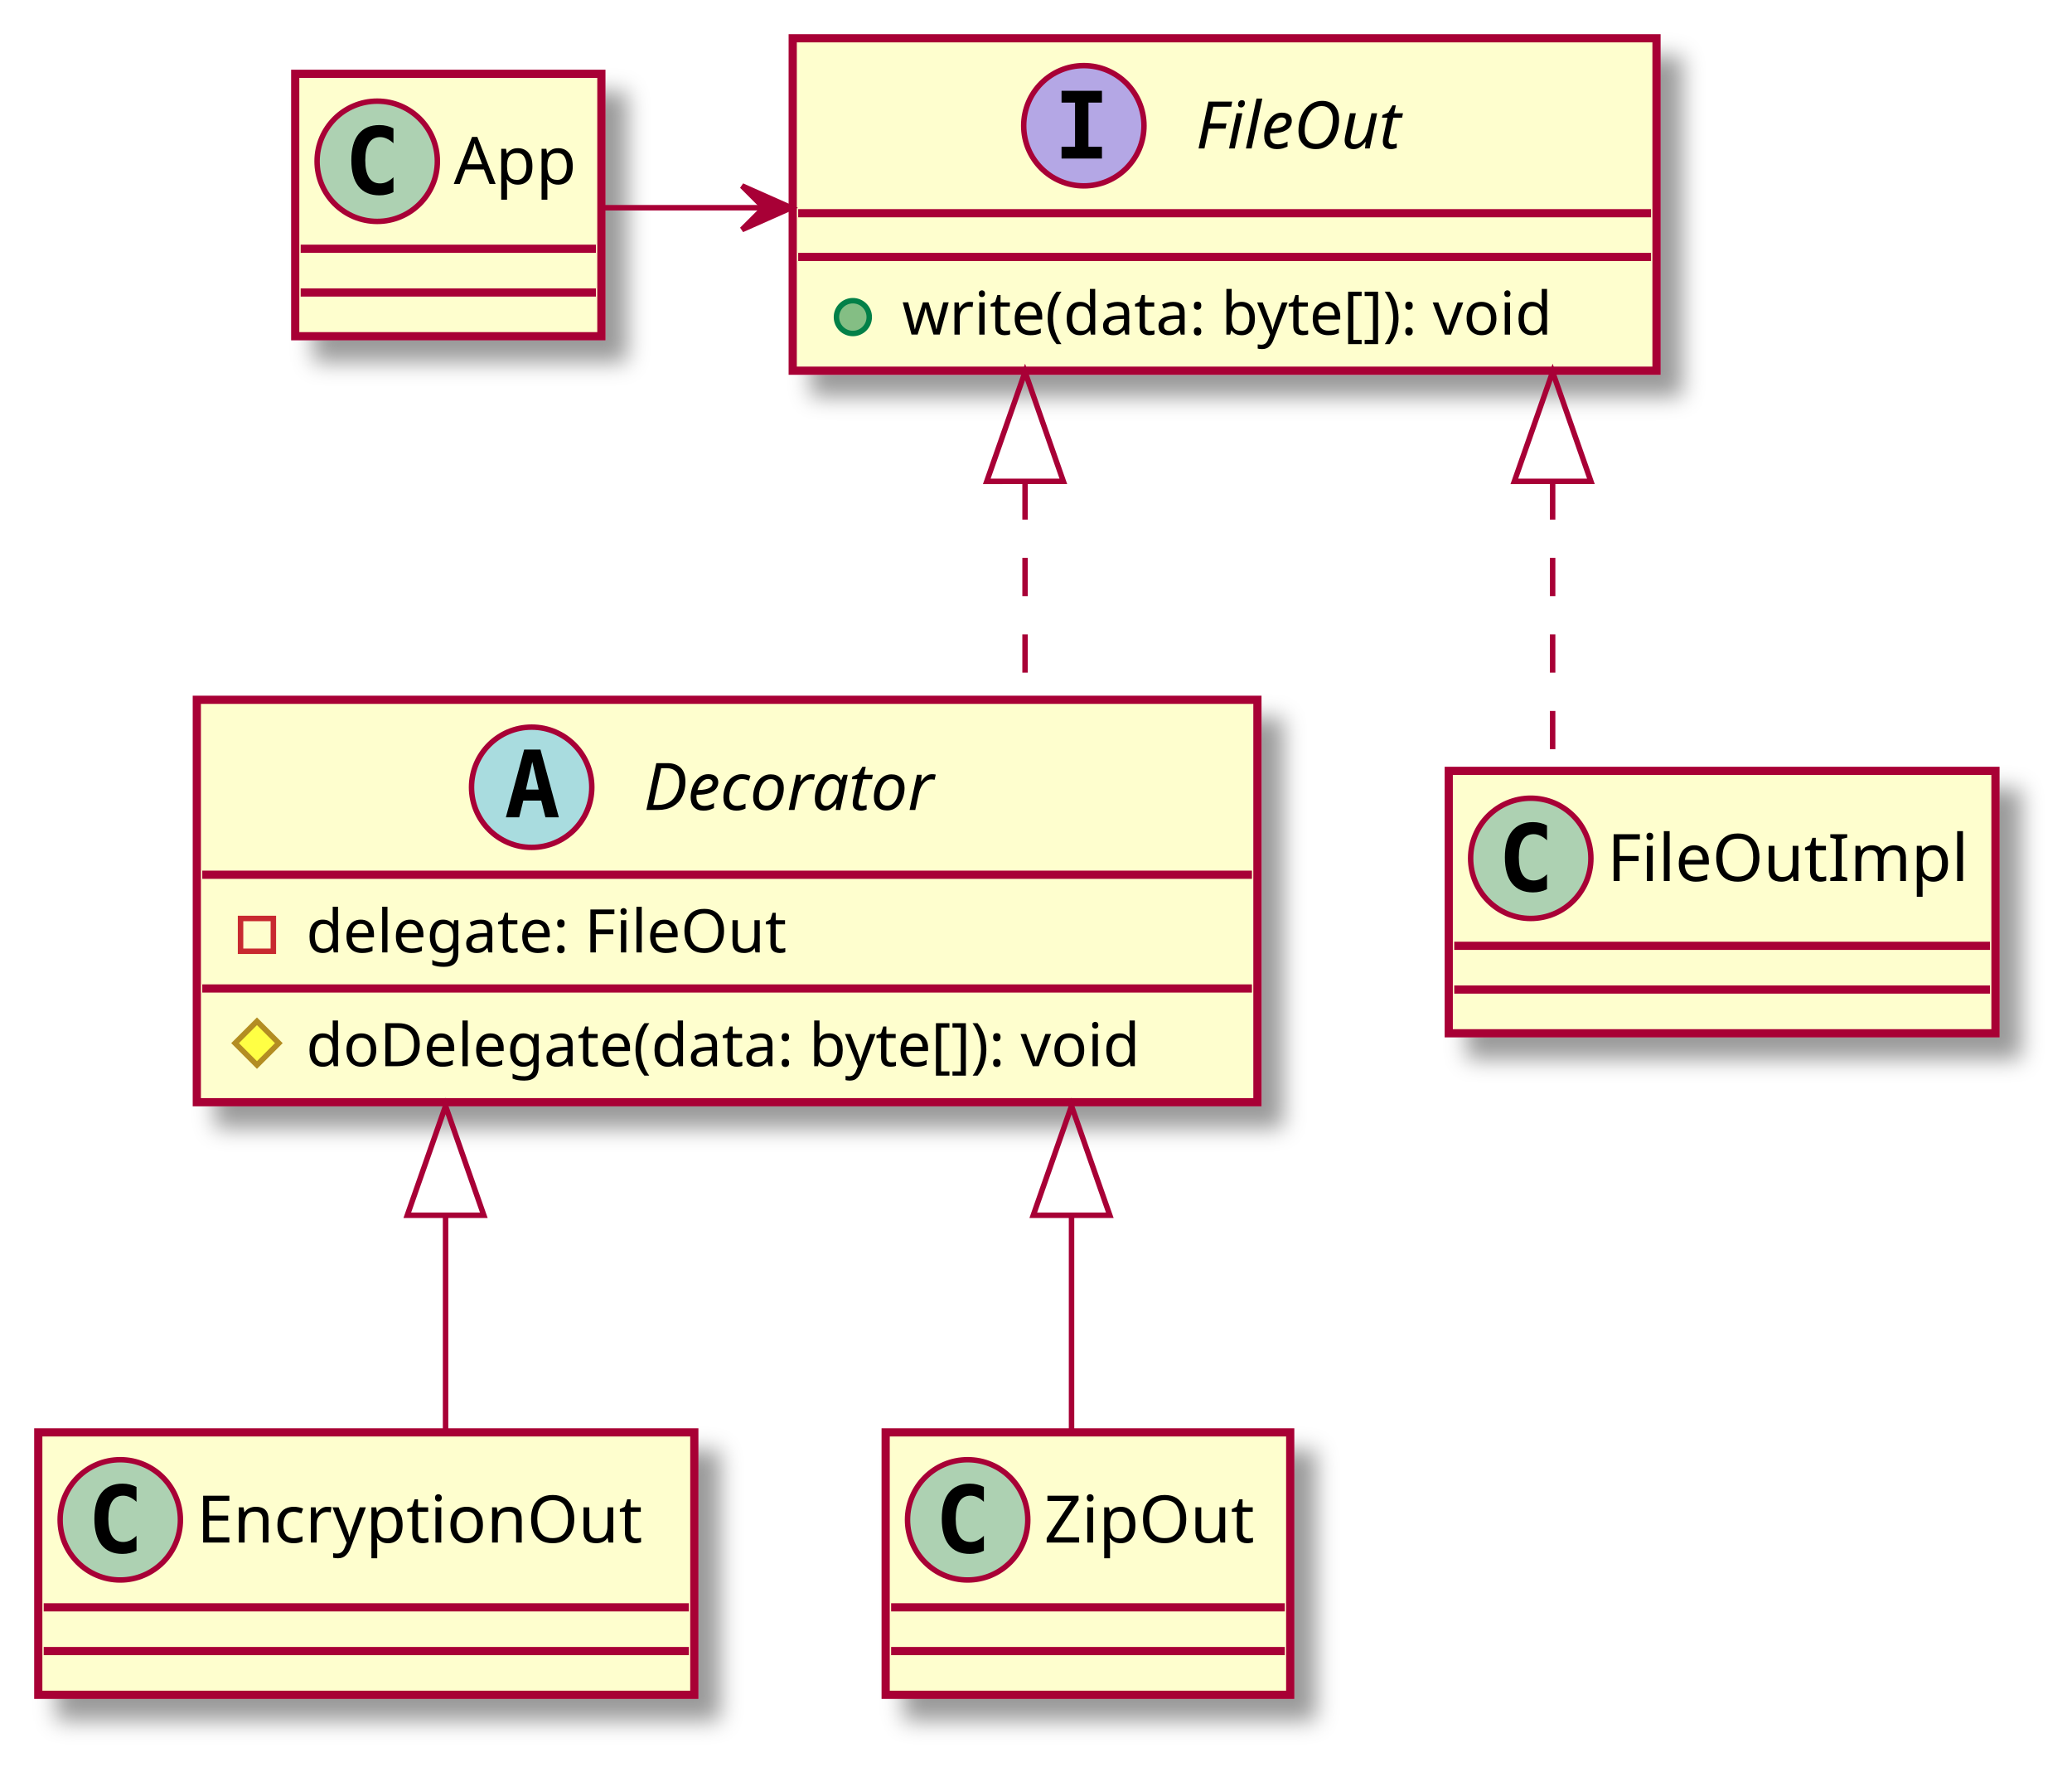
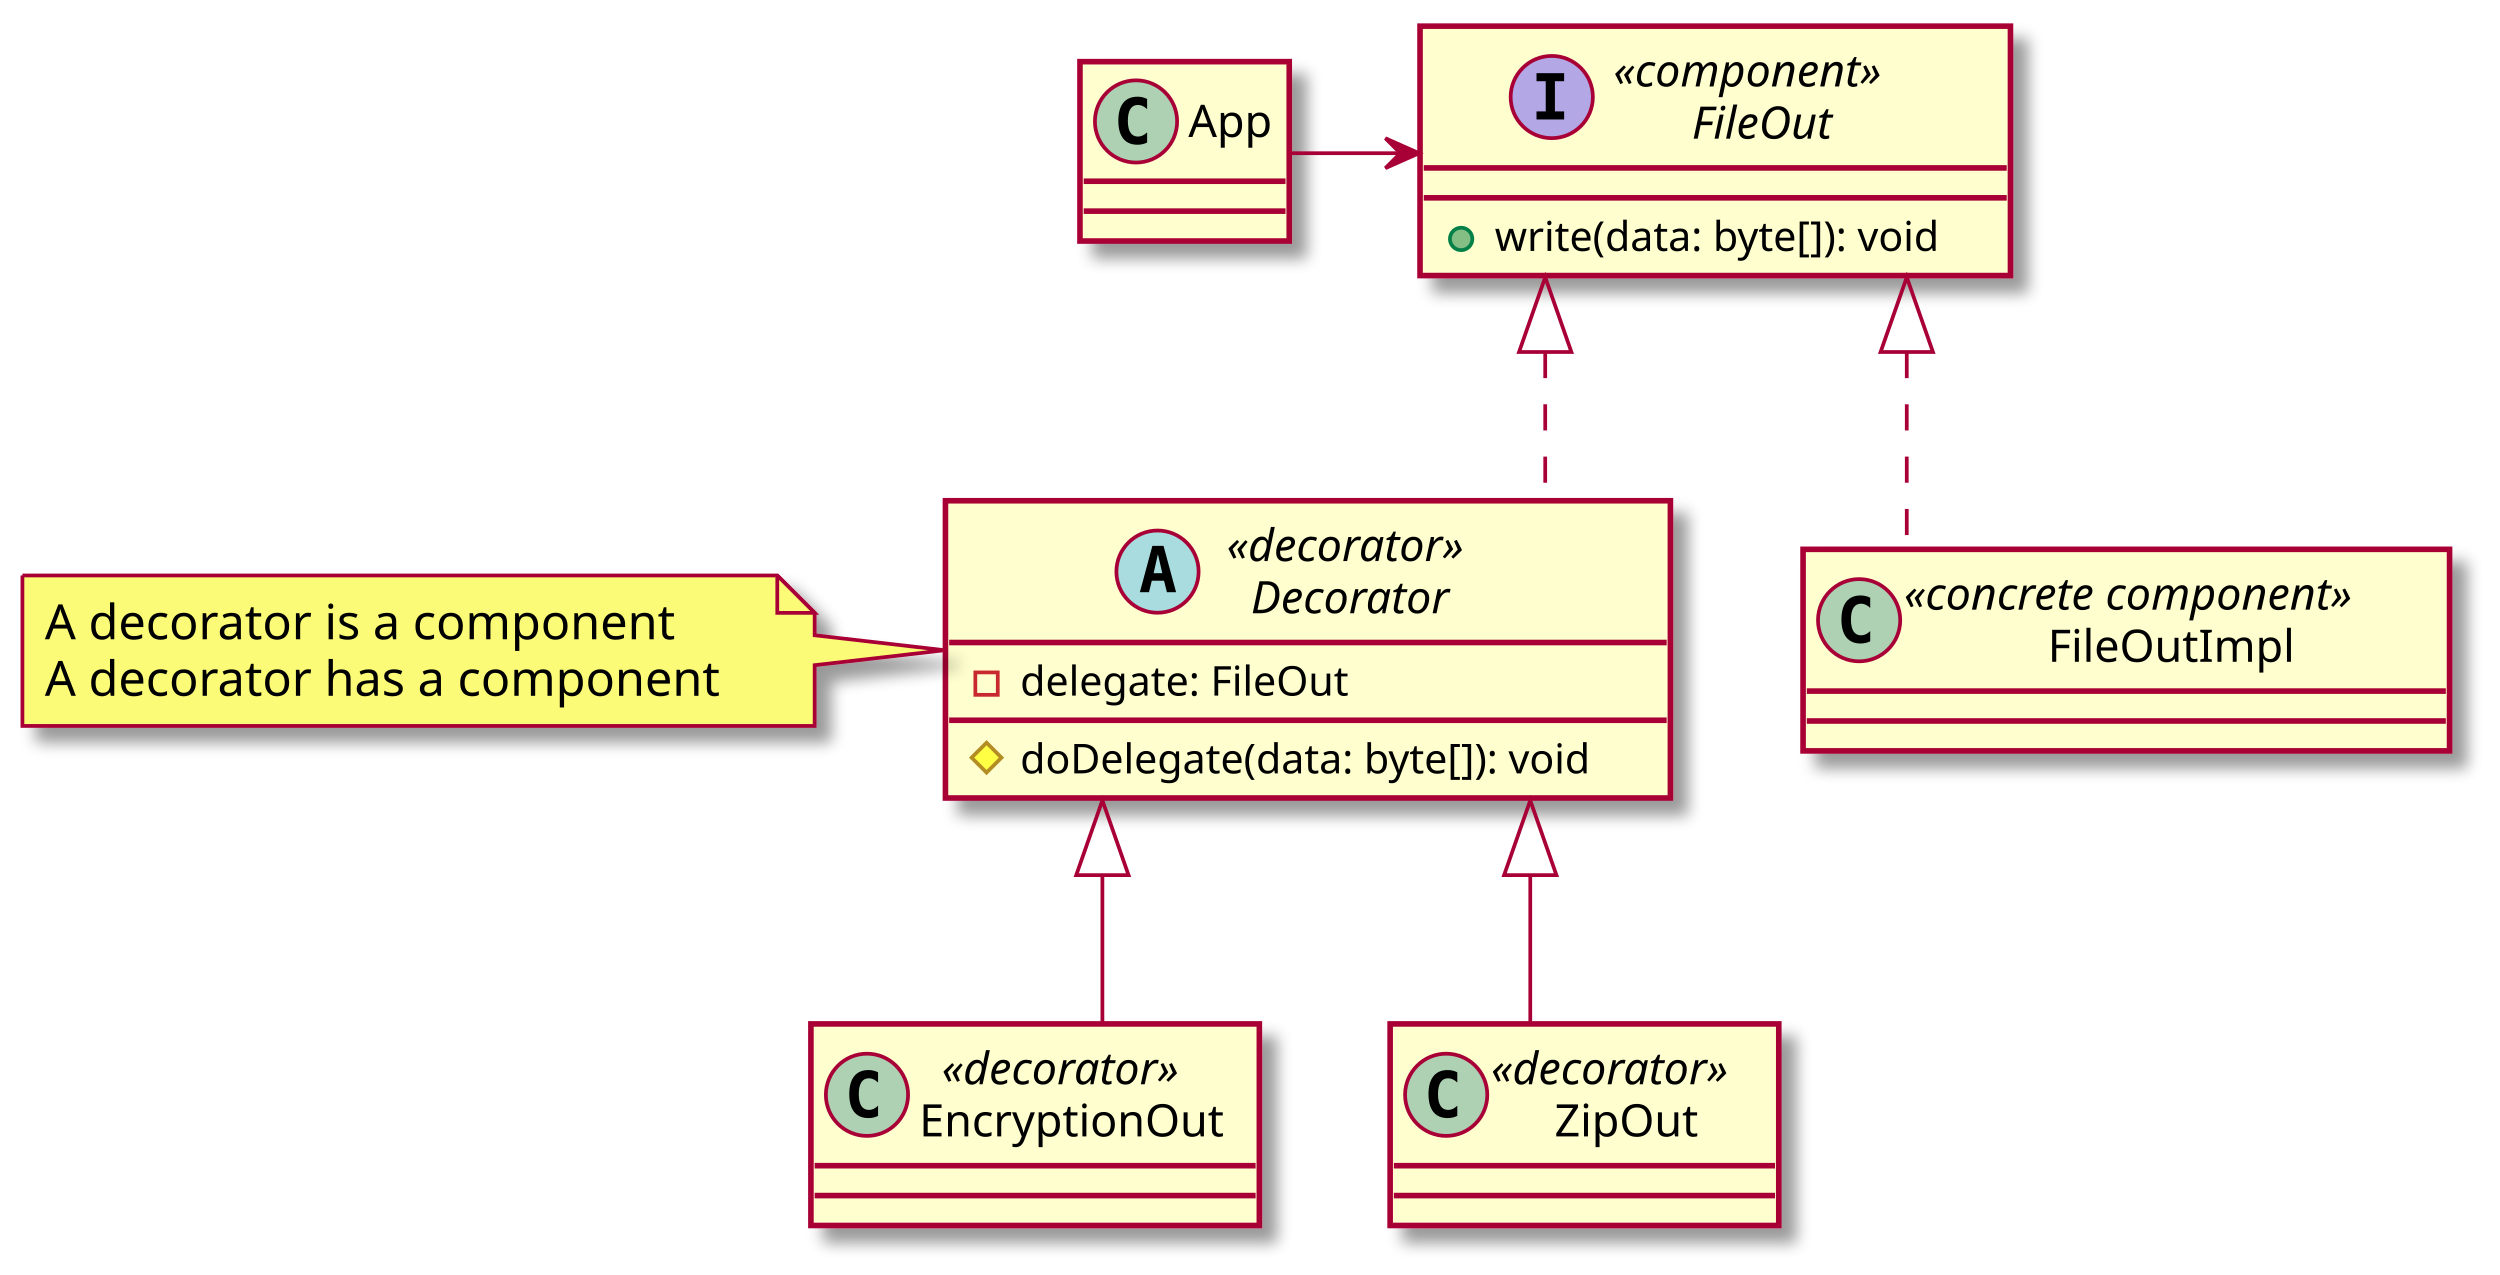
- <svg xmlns="http://www.w3.org/2000/svg" contentScriptType="application/ecmascript" contentStyleType="text/css" height="324px" preserveAspectRatio="none" style="width:379px;height:324px;" version="1.1" viewBox="0 0 379 324" width="379px" zoomAndPan="magnify">
+ <svg xmlns="http://www.w3.org/2000/svg" contentScriptType="application/ecmascript" contentStyleType="text/css" height="341px" preserveAspectRatio="none" style="width:669px;height:341px;" version="1.1" viewBox="0 0 669 341" width="669px" zoomAndPan="magnify">
  <defs>
-     <filter height="300%" id="f15jokh9322mim" width="300%" x="-1" y="-1">
+     <filter height="300%" id="f5rahvwz2jlhc" width="300%" x="-1" y="-1">
      <feGaussianBlur result="blurOut" stdDeviation="2.0" />
      <feColorMatrix in="blurOut" result="blurOut2" type="matrix" values="0 0 0 0 0 0 0 0 0 0 0 0 0 0 0 0 0 0 .4 0" />
      <feOffset dx="4.0" dy="4.0" in="blurOut2" result="blurOut3" />
      <feBlend in="SourceGraphic" in2="blurOut3" mode="normal" />
    </filter>
  </defs>
  <g>
-     <rect codeLine="3" fill="#FEFECE" filter="url(#f15jokh9322mim)" height="48" id="App" style="stroke:#A80036;stroke-width:1.5;" width="56" x="54" y="13.5" />
-     <ellipse cx="69" cy="29.5" fill="#ADD1B2" rx="11" ry="11" style="stroke:#A80036;stroke-width:1.0;" />
-     <path d="M71.969,35.141 Q71.391,35.438 70.75,35.578 Q70.109,35.734 69.406,35.734 Q66.906,35.734 65.578,34.094 Q64.266,32.438 64.266,29.312 Q64.266,26.188 65.578,24.531 Q66.906,22.875 69.406,22.875 Q70.109,22.875 70.75,23.031 Q71.406,23.188 71.969,23.484 L71.969,26.203 Q71.344,25.625 70.75,25.359 Q70.156,25.078 69.531,25.078 Q68.188,25.078 67.5,26.156 Q66.812,27.219 66.812,29.312 Q66.812,31.406 67.5,32.484 Q68.188,33.547 69.531,33.547 Q70.156,33.547 70.75,33.281 Q71.344,33 71.969,32.422 L71.969,35.141 Z " fill="#000000" />
-     <text fill="#000000" font-family="sans-serif" font-size="12" lengthAdjust="spacingAndGlyphs" textLength="24" x="83" y="33.654">App</text>
-     <line style="stroke:#A80036;stroke-width:1.5;" x1="55" x2="109" y1="45.5" y2="45.5" />
-     <line style="stroke:#A80036;stroke-width:1.5;" x1="55" x2="109" y1="53.5" y2="53.5" />
-     <rect codeLine="5" fill="#FEFECE" filter="url(#f15jokh9322mim)" height="60.805" id="FileOut" style="stroke:#A80036;stroke-width:1.5;" width="158" x="145" y="7" />
-     <ellipse cx="198.25" cy="23" fill="#B4A7E5" rx="11" ry="11" style="stroke:#A80036;stroke-width:1.0;" />
-     <path d="M194.172,18.766 L194.172,16.609 L201.562,16.609 L201.562,18.766 L199.094,18.766 L199.094,26.844 L201.562,26.844 L201.562,29 L194.172,29 L194.172,26.844 L196.641,26.844 L196.641,18.766 L194.172,18.766 Z " fill="#000000" />
-     <text fill="#000000" font-family="sans-serif" font-size="12" font-style="italic" lengthAdjust="spacingAndGlyphs" textLength="43" x="218.75" y="27.154">FileOut</text>
-     <line style="stroke:#A80036;stroke-width:1.5;" x1="146" x2="302" y1="39" y2="39" />
-     <line style="stroke:#A80036;stroke-width:1.5;" x1="146" x2="302" y1="47" y2="47" />
-     <ellipse cx="156" cy="58" fill="#84BE84" rx="3" ry="3" style="stroke:#038048;stroke-width:1.0;" />
-     <text fill="#000000" font-family="sans-serif" font-size="11" lengthAdjust="spacingAndGlyphs" textLength="132" x="165" y="61.21">write(data: byte[]): void</text>
-     <rect codeLine="9" fill="#FEFECE" filter="url(#f15jokh9322mim)" height="73.609" id="Decorator" style="stroke:#A80036;stroke-width:1.5;" width="194" x="36" y="128" />
-     <ellipse cx="97.25" cy="144" fill="#A9DCDF" rx="11" ry="11" style="stroke:#A80036;stroke-width:1.0;" />
-     <path d="M97.359,139.344 L96.203,144.422 L98.531,144.422 L97.359,139.344 Z M95.875,137.109 L98.859,137.109 L102.219,149.5 L99.766,149.5 L99,146.438 L95.719,146.438 L94.969,149.5 L92.531,149.5 L95.875,137.109 Z " fill="#000000" />
-     <text fill="#000000" font-family="sans-serif" font-size="12" font-style="italic" lengthAdjust="spacingAndGlyphs" textLength="63" x="117.75" y="148.154">Decorator</text>
-     <line style="stroke:#A80036;stroke-width:1.5;" x1="37" x2="229" y1="160" y2="160" />
-     <rect fill="none" height="6" style="stroke:#C82930;stroke-width:1.0;" width="6" x="44" y="168" />
-     <text fill="#000000" font-family="sans-serif" font-size="11" lengthAdjust="spacingAndGlyphs" textLength="96" x="56" y="174.21">delegate: FileOut</text>
-     <line style="stroke:#A80036;stroke-width:1.5;" x1="37" x2="229" y1="180.805" y2="180.805" />
-     <polygon fill="#FFFF44" points="47,186.805,51,190.805,47,194.805,43,190.805" style="stroke:#B38D22;stroke-width:1.0;" />
-     <text fill="#000000" font-family="sans-serif" font-size="11" lengthAdjust="spacingAndGlyphs" textLength="168" x="56" y="195.015">doDelegate(data: byte[]): void</text>
-     <rect codeLine="14" fill="#FEFECE" filter="url(#f15jokh9322mim)" height="48" id="FileOutImpl" style="stroke:#A80036;stroke-width:1.5;" width="100" x="265" y="141" />
-     <ellipse cx="280" cy="157" fill="#ADD1B2" rx="11" ry="11" style="stroke:#A80036;stroke-width:1.0;" />
-     <path d="M282.969,162.641 Q282.391,162.938 281.75,163.078 Q281.109,163.234 280.406,163.234 Q277.906,163.234 276.578,161.594 Q275.266,159.938 275.266,156.812 Q275.266,153.688 276.578,152.031 Q277.906,150.375 280.406,150.375 Q281.109,150.375 281.75,150.531 Q282.406,150.688 282.969,150.984 L282.969,153.703 Q282.344,153.125 281.75,152.859 Q281.156,152.578 280.531,152.578 Q279.188,152.578 278.5,153.656 Q277.812,154.719 277.812,156.812 Q277.812,158.906 278.5,159.984 Q279.188,161.047 280.531,161.047 Q281.156,161.047 281.75,160.781 Q282.344,160.5 282.969,159.922 L282.969,162.641 Z " fill="#000000" />
-     <text fill="#000000" font-family="sans-serif" font-size="12" lengthAdjust="spacingAndGlyphs" textLength="68" x="294" y="161.154">FileOutImpl</text>
-     <line style="stroke:#A80036;stroke-width:1.5;" x1="266" x2="364" y1="173" y2="173" />
-     <line style="stroke:#A80036;stroke-width:1.5;" x1="266" x2="364" y1="181" y2="181" />
-     <rect codeLine="16" fill="#FEFECE" filter="url(#f15jokh9322mim)" height="48" id="EncryptionOut" style="stroke:#A80036;stroke-width:1.5;" width="120" x="7" y="262" />
-     <ellipse cx="22" cy="278" fill="#ADD1B2" rx="11" ry="11" style="stroke:#A80036;stroke-width:1.0;" />
-     <path d="M24.969,283.641 Q24.391,283.938 23.75,284.078 Q23.109,284.234 22.406,284.234 Q19.906,284.234 18.578,282.594 Q17.266,280.938 17.266,277.812 Q17.266,274.688 18.578,273.031 Q19.906,271.375 22.406,271.375 Q23.109,271.375 23.75,271.531 Q24.406,271.688 24.969,271.984 L24.969,274.703 Q24.344,274.125 23.75,273.859 Q23.156,273.578 22.531,273.578 Q21.188,273.578 20.5,274.656 Q19.812,275.719 19.812,277.812 Q19.812,279.906 20.5,280.984 Q21.188,282.047 22.531,282.047 Q23.156,282.047 23.75,281.781 Q24.344,281.5 24.969,280.922 L24.969,283.641 Z " fill="#000000" />
-     <text fill="#000000" font-family="sans-serif" font-size="12" lengthAdjust="spacingAndGlyphs" textLength="88" x="36" y="282.154">EncryptionOut</text>
-     <line style="stroke:#A80036;stroke-width:1.5;" x1="8" x2="126" y1="294" y2="294" />
-     <line style="stroke:#A80036;stroke-width:1.5;" x1="8" x2="126" y1="302" y2="302" />
-     <rect codeLine="18" fill="#FEFECE" filter="url(#f15jokh9322mim)" height="48" id="ZipOut" style="stroke:#A80036;stroke-width:1.5;" width="74" x="162" y="262" />
-     <ellipse cx="177" cy="278" fill="#ADD1B2" rx="11" ry="11" style="stroke:#A80036;stroke-width:1.0;" />
-     <path d="M179.969,283.641 Q179.391,283.938 178.75,284.078 Q178.109,284.234 177.406,284.234 Q174.906,284.234 173.578,282.594 Q172.266,280.938 172.266,277.812 Q172.266,274.688 173.578,273.031 Q174.906,271.375 177.406,271.375 Q178.109,271.375 178.75,271.531 Q179.406,271.688 179.969,271.984 L179.969,274.703 Q179.344,274.125 178.75,273.859 Q178.156,273.578 177.531,273.578 Q176.188,273.578 175.5,274.656 Q174.812,275.719 174.812,277.812 Q174.812,279.906 175.5,280.984 Q176.188,282.047 177.531,282.047 Q178.156,282.047 178.75,281.781 Q179.344,281.5 179.969,280.922 L179.969,283.641 Z " fill="#000000" />
-     <text fill="#000000" font-family="sans-serif" font-size="12" lengthAdjust="spacingAndGlyphs" textLength="42" x="191" y="282.154">ZipOut</text>
-     <line style="stroke:#A80036;stroke-width:1.5;" x1="163" x2="235" y1="294" y2="294" />
-     <line style="stroke:#A80036;stroke-width:1.5;" x1="163" x2="235" y1="302" y2="302" />
-     <path d="M187.5,88.039 C187.5,88.039 187.5,127.889 187.5,127.889 " fill="none" id="FileOut-backto-Decorator" style="stroke:#A80036;stroke-width:1.0;stroke-dasharray:7.0,7.0;" />
-     <polygon fill="none" points="180.5,88.04,187.5,68.039,194.5,88.039,180.5,88.04" style="stroke:#A80036;stroke-width:1.0;" />
-     <path d="M284,88.039 C284,88.039 284,140.675 284,140.675 " fill="none" id="FileOut-backto-FileOutImpl" style="stroke:#A80036;stroke-width:1.0;stroke-dasharray:7.0,7.0;" />
-     <polygon fill="none" points="277,88.04,284,68.039,291,88.039,277,88.04" style="stroke:#A80036;stroke-width:1.0;" />
-     <path d="M81.5,222.291 C81.5,222.291 81.5,261.99 81.5,261.99 " fill="none" id="Decorator-backto-EncryptionOut" style="stroke:#A80036;stroke-width:1.0;" />
-     <polygon fill="none" points="74.5,222.291,81.5,202.291,88.5,222.291,74.5,222.291" style="stroke:#A80036;stroke-width:1.0;" />
-     <path d="M196,222.291 C196,222.291 196,261.99 196,261.99 " fill="none" id="Decorator-backto-ZipOut" style="stroke:#A80036;stroke-width:1.0;" />
-     <polygon fill="none" points="189,222.291,196,202.291,203,222.291,189,222.291" style="stroke:#A80036;stroke-width:1.0;" />
-     <path codeLine="20" d="M110.055,38 C110.055,38 139.726,38 139.726,38 " fill="none" id="App-to-FileOut" style="stroke:#A80036;stroke-width:1.0;" />
-     <polygon fill="#A80036" points="144.726,38,135.726,34,139.726,38,135.726,42,144.726,38" style="stroke:#A80036;stroke-width:1.0;" />
+     <rect codeLine="3" fill="#FEFECE" filter="url(#f5rahvwz2jlhc)" height="48" id="App" style="stroke:#A80036;stroke-width:1.5;" width="56" x="289" y="16.5" />
+     <ellipse cx="304" cy="32.5" fill="#ADD1B2" rx="11" ry="11" style="stroke:#A80036;stroke-width:1.0;" />
+     <path d="M306.969,38.141 Q306.391,38.438 305.75,38.578 Q305.109,38.734 304.406,38.734 Q301.906,38.734 300.578,37.094 Q299.266,35.438 299.266,32.312 Q299.266,29.188 300.578,27.531 Q301.906,25.875 304.406,25.875 Q305.109,25.875 305.75,26.031 Q306.406,26.188 306.969,26.484 L306.969,29.203 Q306.344,28.625 305.75,28.359 Q305.156,28.078 304.531,28.078 Q303.188,28.078 302.5,29.156 Q301.812,30.219 301.812,32.312 Q301.812,34.406 302.5,35.484 Q303.188,36.547 304.531,36.547 Q305.156,36.547 305.75,36.281 Q306.344,36 306.969,35.422 L306.969,38.141 Z " fill="#000000" />
+     <text fill="#000000" font-family="sans-serif" font-size="12" lengthAdjust="spacingAndGlyphs" textLength="24" x="318" y="36.654">App</text>
+     <line style="stroke:#A80036;stroke-width:1.5;" x1="290" x2="344" y1="48.5" y2="48.5" />
+     <line style="stroke:#A80036;stroke-width:1.5;" x1="290" x2="344" y1="56.5" y2="56.5" />
+     <rect codeLine="5" fill="#FEFECE" filter="url(#f5rahvwz2jlhc)" height="66.742" id="FileOut" style="stroke:#A80036;stroke-width:1.5;" width="158" x="380" y="7" />
+     <ellipse cx="415.25" cy="25.969" fill="#B4A7E5" rx="11" ry="11" style="stroke:#A80036;stroke-width:1.0;" />
+     <path d="M411.172,21.734 L411.172,19.578 L418.562,19.578 L418.562,21.734 L416.094,21.734 L416.094,29.812 L418.562,29.812 L418.562,31.969 L411.172,31.969 L411.172,29.812 L413.641,29.812 L413.641,21.734 L411.172,21.734 Z " fill="#000000" />
+     <text fill="#000000" font-family="sans-serif" font-size="12" font-style="italic" lengthAdjust="spacingAndGlyphs" textLength="85" x="431.75" y="23.139">«component»</text>
+     <text fill="#000000" font-family="sans-serif" font-size="12" font-style="italic" lengthAdjust="spacingAndGlyphs" textLength="43" x="452.75" y="37.107">FileOut</text>
+     <line style="stroke:#A80036;stroke-width:1.5;" x1="381" x2="537" y1="44.938" y2="44.938" />
+     <line style="stroke:#A80036;stroke-width:1.5;" x1="381" x2="537" y1="52.938" y2="52.938" />
+     <ellipse cx="391" cy="63.938" fill="#84BE84" rx="3" ry="3" style="stroke:#038048;stroke-width:1.0;" />
+     <text fill="#000000" font-family="sans-serif" font-size="11" lengthAdjust="spacingAndGlyphs" textLength="132" x="400" y="67.148">write(data: byte[]): void</text>
+     <rect codeLine="9" fill="#FEFECE" filter="url(#f5rahvwz2jlhc)" height="53.938" id="FileOutImpl" style="stroke:#A80036;stroke-width:1.5;" width="173" x="482.5" y="147" />
+     <ellipse cx="497.5" cy="165.969" fill="#ADD1B2" rx="11" ry="11" style="stroke:#A80036;stroke-width:1.0;" />
+     <path d="M500.469,171.609 Q499.891,171.906 499.25,172.047 Q498.609,172.203 497.906,172.203 Q495.406,172.203 494.078,170.562 Q492.766,168.906 492.766,165.781 Q492.766,162.656 494.078,161 Q495.406,159.344 497.906,159.344 Q498.609,159.344 499.25,159.5 Q499.906,159.656 500.469,159.953 L500.469,162.672 Q499.844,162.094 499.25,161.828 Q498.656,161.547 498.031,161.547 Q496.688,161.547 496,162.625 Q495.312,163.688 495.312,165.781 Q495.312,167.875 496,168.953 Q496.688,170.016 498.031,170.016 Q498.656,170.016 499.25,169.75 Q499.844,169.469 500.469,168.891 L500.469,171.609 Z " fill="#000000" />
+     <text fill="#000000" font-family="sans-serif" font-size="12" font-style="italic" lengthAdjust="spacingAndGlyphs" textLength="145" x="509.5" y="163.139">«concrete component»</text>
+     <text fill="#000000" font-family="sans-serif" font-size="12" lengthAdjust="spacingAndGlyphs" textLength="68" x="548" y="177.107">FileOutImpl</text>
+     <line style="stroke:#A80036;stroke-width:1.5;" x1="483.5" x2="654.5" y1="184.938" y2="184.938" />
+     <line style="stroke:#A80036;stroke-width:1.5;" x1="483.5" x2="654.5" y1="192.938" y2="192.938" />
+     <rect codeLine="11" fill="#FEFECE" filter="url(#f5rahvwz2jlhc)" height="79.547" id="Decorator" style="stroke:#A80036;stroke-width:1.5;" width="194" x="253" y="134" />
+     <ellipse cx="309.75" cy="152.969" fill="#A9DCDF" rx="11" ry="11" style="stroke:#A80036;stroke-width:1.0;" />
+     <path d="M309.859,148.312 L308.703,153.391 L311.031,153.391 L309.859,148.312 Z M308.375,146.078 L311.359,146.078 L314.719,158.469 L312.266,158.469 L311.5,155.406 L308.219,155.406 L307.469,158.469 L305.031,158.469 L308.375,146.078 Z " fill="#000000" />
+     <text fill="#000000" font-family="sans-serif" font-size="12" font-style="italic" lengthAdjust="spacingAndGlyphs" textLength="76" x="328.25" y="150.139">«decorator»</text>
+     <text fill="#000000" font-family="sans-serif" font-size="12" font-style="italic" lengthAdjust="spacingAndGlyphs" textLength="63" x="334.75" y="164.107">Decorator</text>
+     <line style="stroke:#A80036;stroke-width:1.5;" x1="254" x2="446" y1="171.938" y2="171.938" />
+     <rect fill="none" height="6" style="stroke:#C82930;stroke-width:1.0;" width="6" x="261" y="179.938" />
+     <text fill="#000000" font-family="sans-serif" font-size="11" lengthAdjust="spacingAndGlyphs" textLength="96" x="273" y="186.148">delegate: FileOut</text>
+     <line style="stroke:#A80036;stroke-width:1.5;" x1="254" x2="446" y1="192.742" y2="192.742" />
+     <polygon fill="#FFFF44" points="264,198.742,268,202.742,264,206.742,260,202.742" style="stroke:#B38D22;stroke-width:1.0;" />
+     <text fill="#000000" font-family="sans-serif" font-size="11" lengthAdjust="spacingAndGlyphs" textLength="168" x="273" y="206.953">doDelegate(data: byte[]): void</text>
+     <rect codeLine="16" fill="#FEFECE" filter="url(#f5rahvwz2jlhc)" height="53.938" id="EncryptionOut" style="stroke:#A80036;stroke-width:1.5;" width="120" x="217" y="274" />
+     <ellipse cx="232" cy="292.969" fill="#ADD1B2" rx="11" ry="11" style="stroke:#A80036;stroke-width:1.0;" />
+     <path d="M234.969,298.609 Q234.391,298.906 233.75,299.047 Q233.109,299.203 232.406,299.203 Q229.906,299.203 228.578,297.562 Q227.266,295.906 227.266,292.781 Q227.266,289.656 228.578,288 Q229.906,286.344 232.406,286.344 Q233.109,286.344 233.75,286.5 Q234.406,286.656 234.969,286.953 L234.969,289.672 Q234.344,289.094 233.75,288.828 Q233.156,288.547 232.531,288.547 Q231.188,288.547 230.5,289.625 Q229.812,290.688 229.812,292.781 Q229.812,294.875 230.5,295.953 Q231.188,297.016 232.531,297.016 Q233.156,297.016 233.75,296.75 Q234.344,296.469 234.969,295.891 L234.969,298.609 Z " fill="#000000" />
+     <text fill="#000000" font-family="sans-serif" font-size="12" font-style="italic" lengthAdjust="spacingAndGlyphs" textLength="76" x="252" y="290.139">«decorator»</text>
+     <text fill="#000000" font-family="sans-serif" font-size="12" lengthAdjust="spacingAndGlyphs" textLength="88" x="246" y="304.107">EncryptionOut</text>
+     <line style="stroke:#A80036;stroke-width:1.5;" x1="218" x2="336" y1="311.938" y2="311.938" />
+     <line style="stroke:#A80036;stroke-width:1.5;" x1="218" x2="336" y1="319.938" y2="319.938" />
+     <rect codeLine="18" fill="#FEFECE" filter="url(#f5rahvwz2jlhc)" height="53.938" id="ZipOut" style="stroke:#A80036;stroke-width:1.5;" width="104" x="372" y="274" />
+     <ellipse cx="387" cy="292.969" fill="#ADD1B2" rx="11" ry="11" style="stroke:#A80036;stroke-width:1.0;" />
+     <path d="M389.969,298.609 Q389.391,298.906 388.75,299.047 Q388.109,299.203 387.406,299.203 Q384.906,299.203 383.578,297.562 Q382.266,295.906 382.266,292.781 Q382.266,289.656 383.578,288 Q384.906,286.344 387.406,286.344 Q388.109,286.344 388.75,286.5 Q389.406,286.656 389.969,286.953 L389.969,289.672 Q389.344,289.094 388.75,288.828 Q388.156,288.547 387.531,288.547 Q386.188,288.547 385.5,289.625 Q384.812,290.688 384.812,292.781 Q384.812,294.875 385.5,295.953 Q386.188,297.016 387.531,297.016 Q388.156,297.016 388.75,296.75 Q389.344,296.469 389.969,295.891 L389.969,298.609 Z " fill="#000000" />
+     <text fill="#000000" font-family="sans-serif" font-size="12" font-style="italic" lengthAdjust="spacingAndGlyphs" textLength="76" x="399" y="290.139">«decorator»</text>
+     <text fill="#000000" font-family="sans-serif" font-size="12" lengthAdjust="spacingAndGlyphs" textLength="42" x="416" y="304.107">ZipOut</text>
+     <line style="stroke:#A80036;stroke-width:1.5;" x1="373" x2="475" y1="311.938" y2="311.938" />
+     <line style="stroke:#A80036;stroke-width:1.5;" x1="373" x2="475" y1="319.938" y2="319.938" />
+     <path d="M6,154 L6,194.266 A0,0 0 0 0 6,194.266 L218,194.266 A0,0 0 0 0 218,194.266 L218,178 L252.757,174 L218,170 L218,164 L208,154 L6,154 A0,0 0 0 0 6,154 " fill="#FBFB77" filter="url(#f5rahvwz2jlhc)" style="stroke:#A80036;stroke-width:1.0;" />
+     <path d="M208,154 L208,164 L218,164 L208,154 " fill="#FBFB77" style="stroke:#A80036;stroke-width:1.0;" />
+     <text fill="#000000" font-family="sans-serif" font-size="13" lengthAdjust="spacingAndGlyphs" textLength="178" x="12" y="171.067">A decorator is a component</text>
+     <text fill="#000000" font-family="sans-serif" font-size="13" lengthAdjust="spacingAndGlyphs" textLength="191" x="12" y="186.2">A decorator has a component</text>
+     <path d="M510.25,94.188 C510.25,94.188 510.25,146.612 510.25,146.612 " fill="none" id="FileOut-backto-FileOutImpl" style="stroke:#A80036;stroke-width:1.0;stroke-dasharray:7.0,7.0;" />
+     <polygon fill="none" points="503.25,94.188,510.25,74.188,517.25,94.188,503.25,94.188" style="stroke:#A80036;stroke-width:1.0;" />
+     <path d="M413.5,94.188 C413.5,94.188 413.5,133.663 413.5,133.663 " fill="none" id="FileOut-backto-Decorator" style="stroke:#A80036;stroke-width:1.0;stroke-dasharray:7.0,7.0;" />
+     <polygon fill="none" points="406.5,94.188,413.5,74.188,420.5,94.188,406.5,94.188" style="stroke:#A80036;stroke-width:1.0;" />
+     <path d="M295,234.184 C295,234.184 295,273.911 295,273.911 " fill="none" id="Decorator-backto-EncryptionOut" style="stroke:#A80036;stroke-width:1.0;" />
+     <polygon fill="none" points="288,234.184,295,214.184,302,234.184,288,234.184" style="stroke:#A80036;stroke-width:1.0;" />
+     <path d="M409.5,234.184 C409.5,234.184 409.5,273.911 409.5,273.911 " fill="none" id="Decorator-backto-ZipOut" style="stroke:#A80036;stroke-width:1.0;" />
+     <polygon fill="none" points="402.5,234.184,409.5,214.184,416.5,234.184,402.5,234.184" style="stroke:#A80036;stroke-width:1.0;" />
+     <path codeLine="24" d="M345.055,41 C345.055,41 374.726,41 374.726,41 " fill="none" id="App-to-FileOut" style="stroke:#A80036;stroke-width:1.0;" />
+     <polygon fill="#A80036" points="379.726,41,370.726,37,374.726,41,370.726,45,379.726,41" style="stroke:#A80036;stroke-width:1.0;" />
  </g>
</svg>
